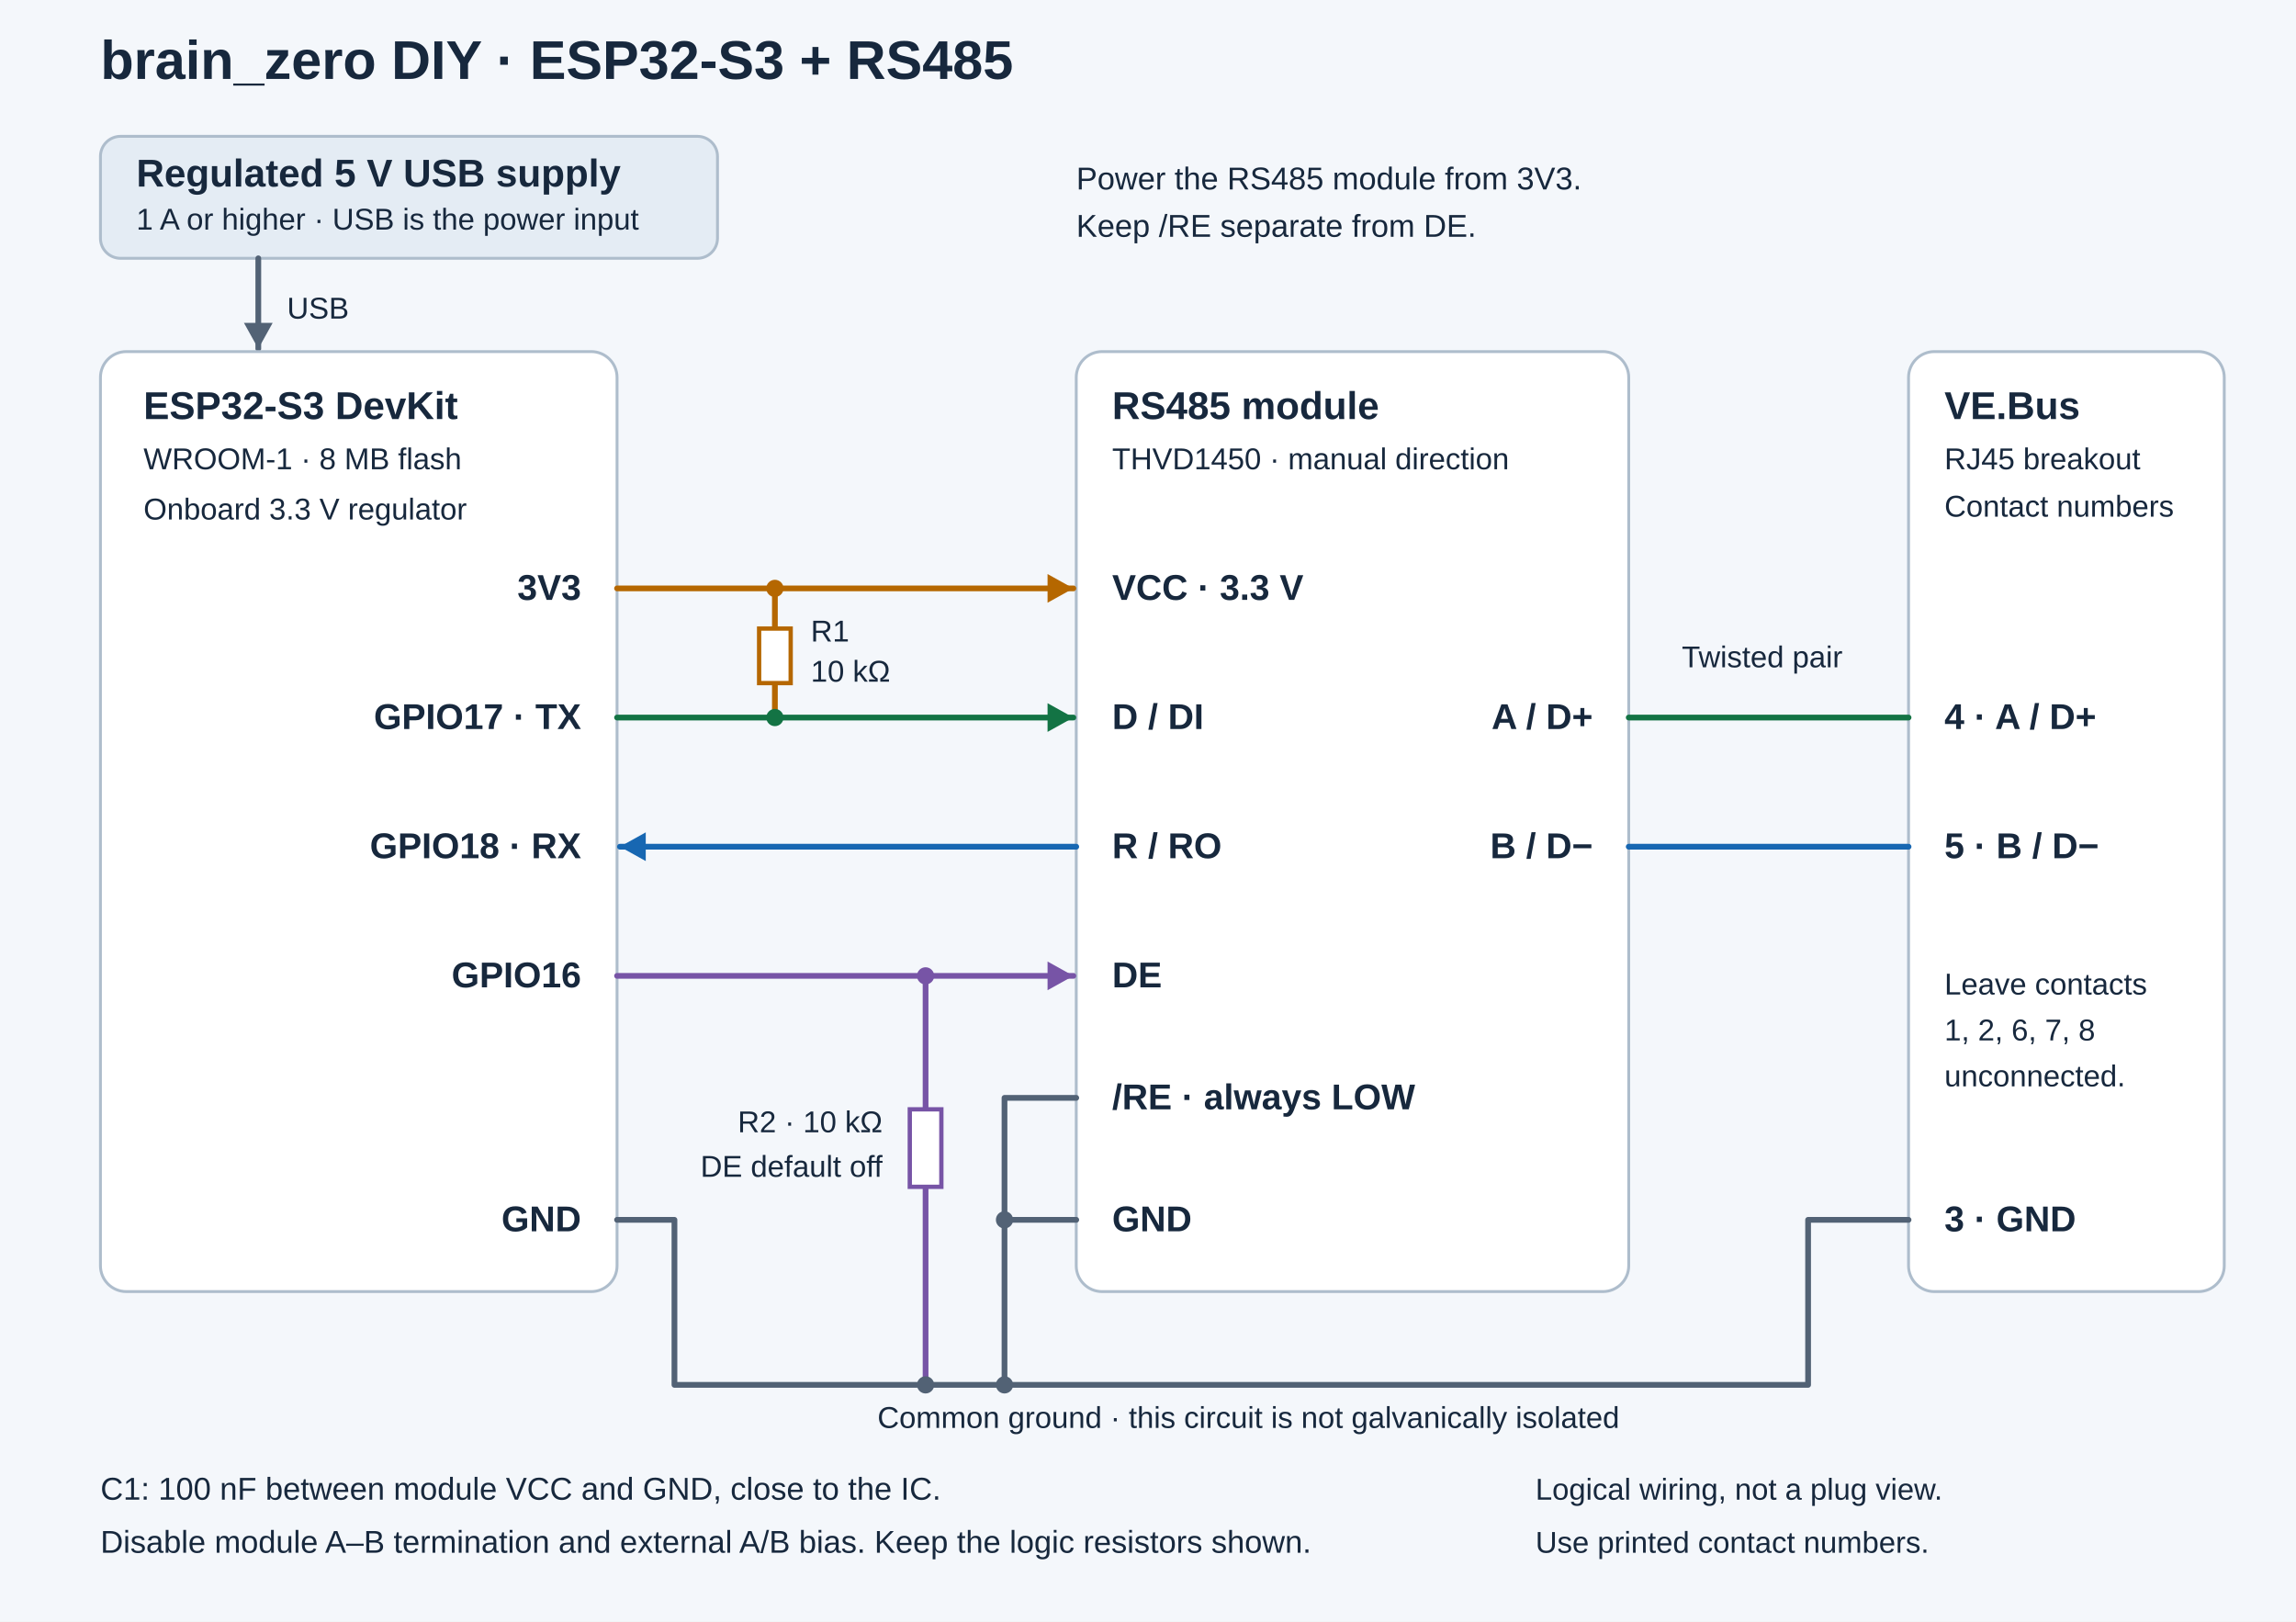
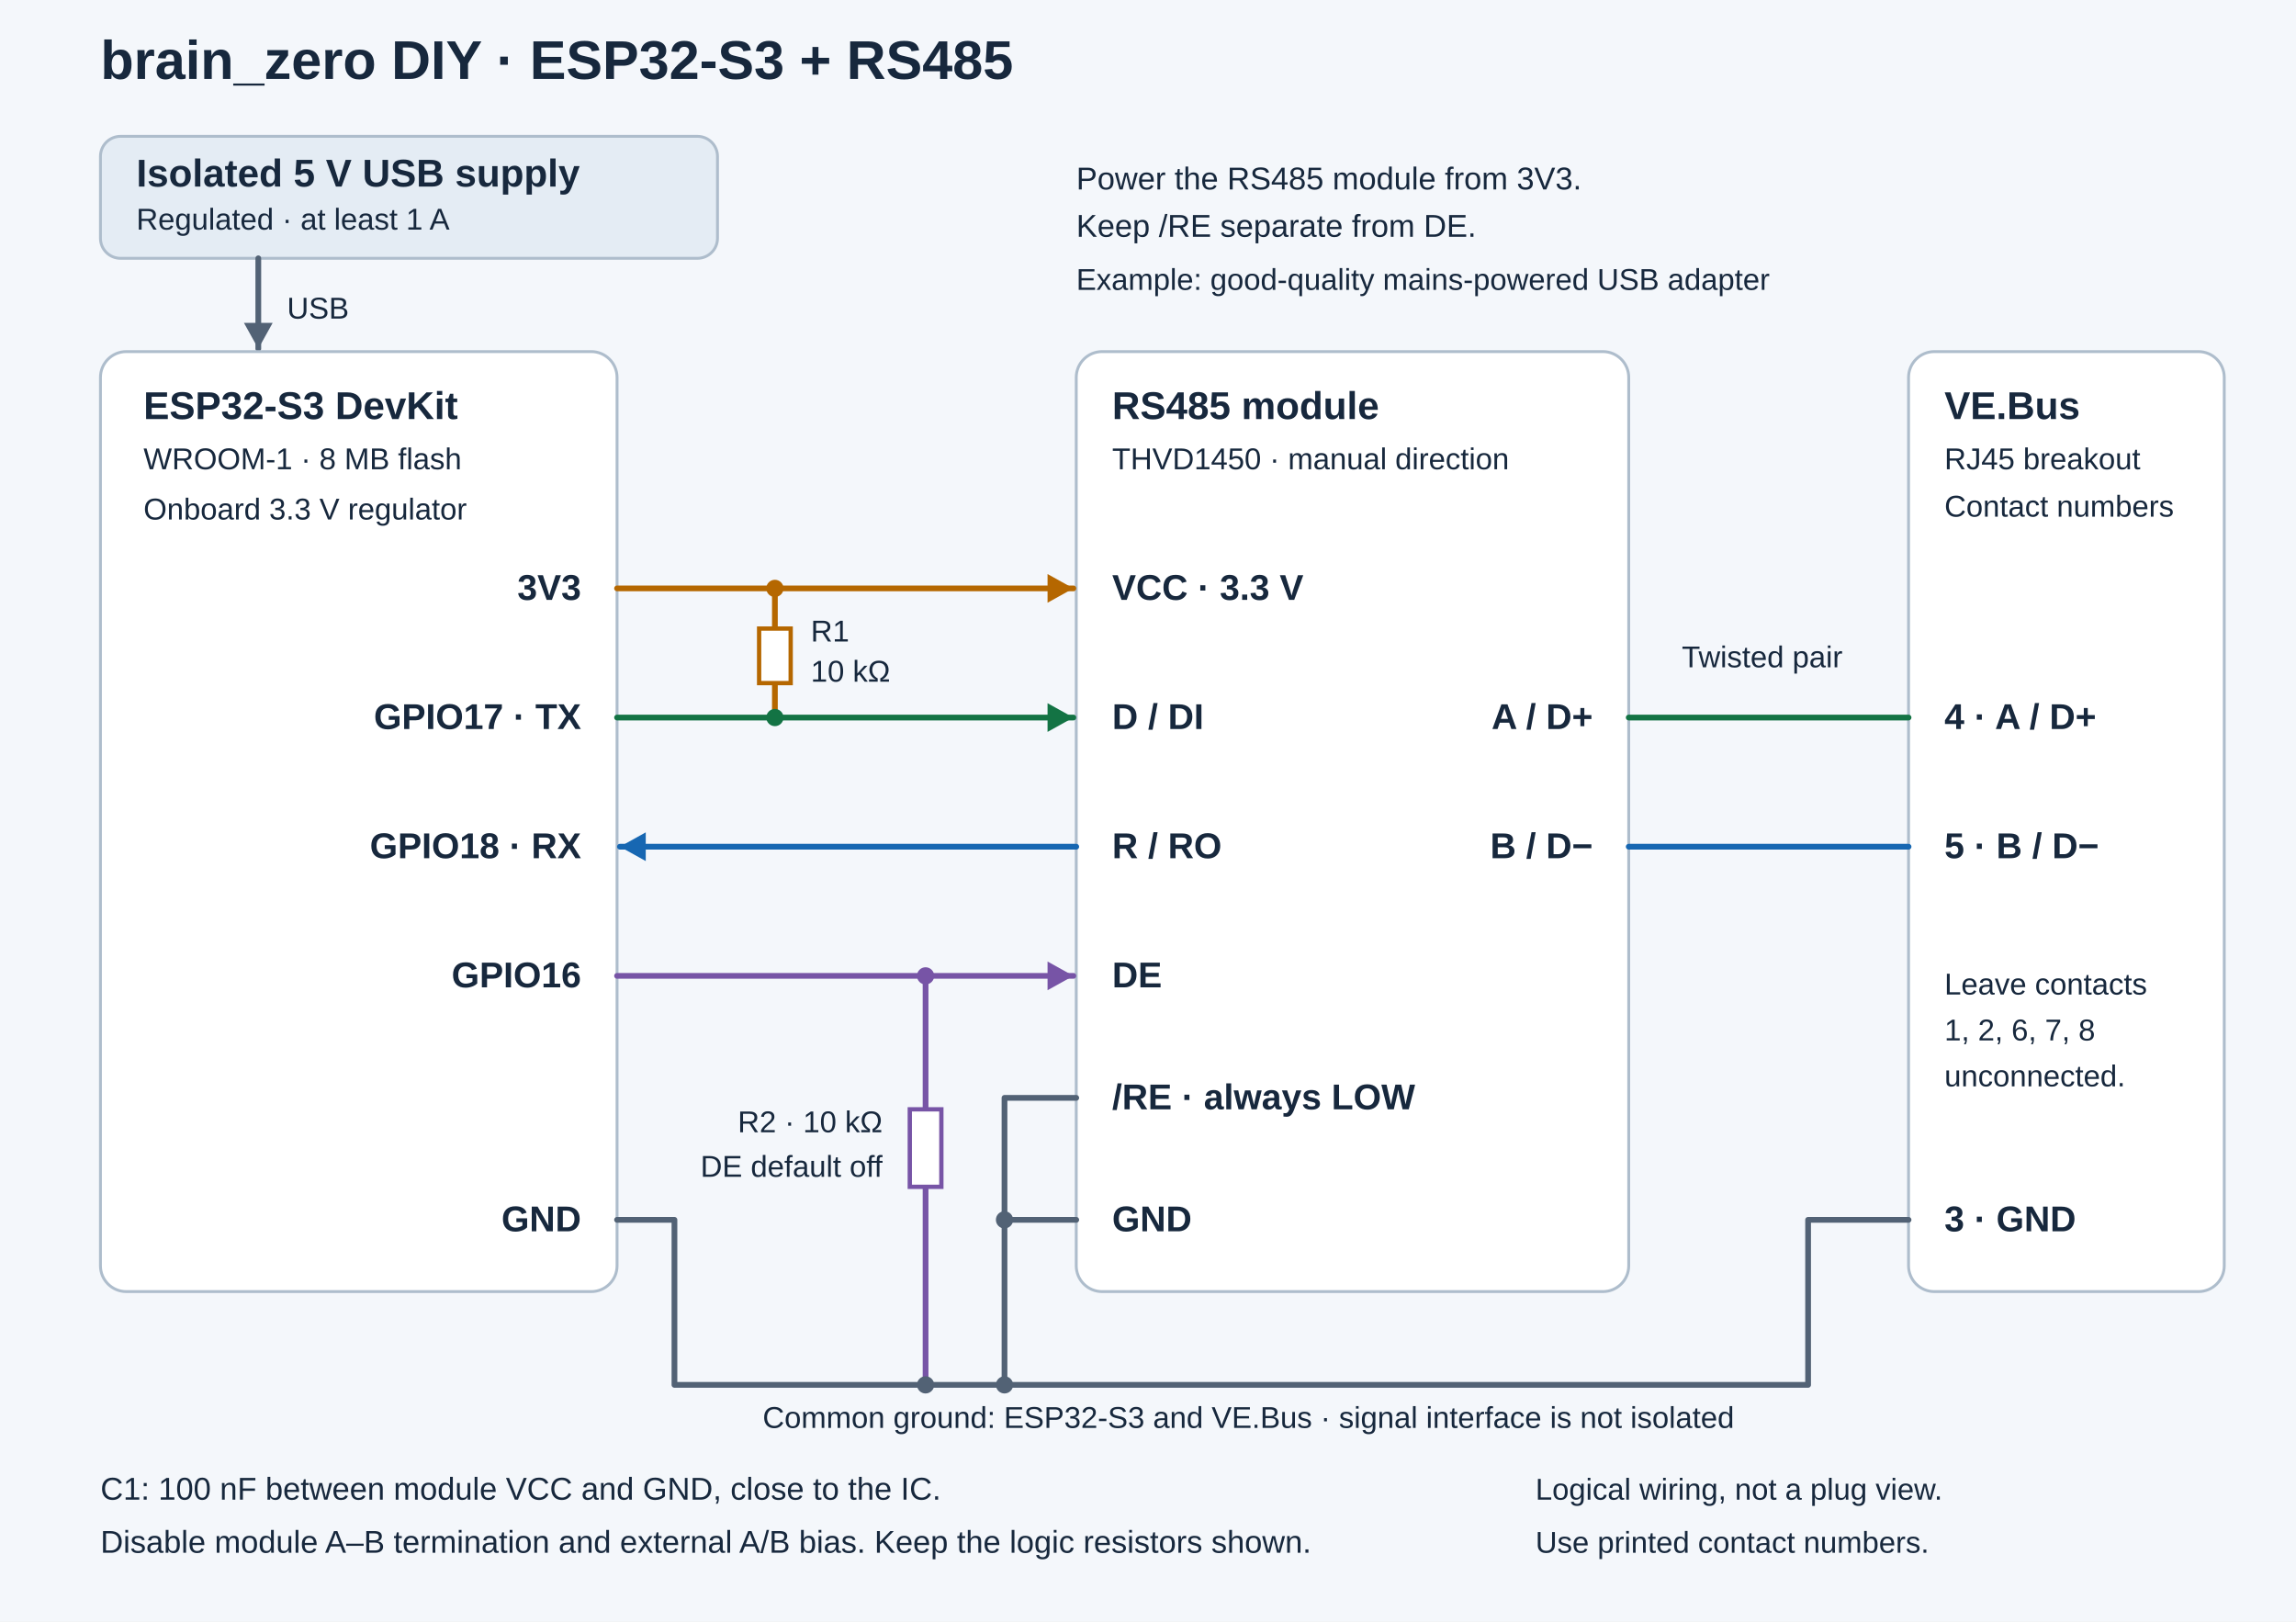
<svg xmlns="http://www.w3.org/2000/svg" width="1600" height="1130" viewBox="0 0 1600 1130" role="img" aria-labelledby="title desc">
  <defs>
    <marker id="orange" markerWidth="10" markerHeight="10" refX="8" refY="5" orient="auto">
      <path d="M0 1 L8 5 L0 9 Z" fill="#b56700" />
    </marker>
    <marker id="green" markerWidth="10" markerHeight="10" refX="8" refY="5" orient="auto">
      <path d="M0 1 L8 5 L0 9 Z" fill="#137344" />
    </marker>
    <marker id="blue" markerWidth="10" markerHeight="10" refX="8" refY="5" orient="auto">
      <path d="M0 1 L8 5 L0 9 Z" fill="#1767b2" />
    </marker>
    <marker id="purple" markerWidth="10" markerHeight="10" refX="8" refY="5" orient="auto">
      <path d="M0 1 L8 5 L0 9 Z" fill="#7754a6" />
    </marker>
    <marker id="gray" markerWidth="10" markerHeight="10" refX="8" refY="5" orient="auto">
      <path d="M0 1 L8 5 L0 9 Z" fill="#526275" />
    </marker>
  </defs>
  <rect width="1600" height="1130" fill="#f4f7fb" />
  <text x="70" y="55" font-family="Arial" fill="#17283d" font-size="38" font-weight="700">brain_zero DIY · ESP32-S3 + RS485</text>
  <rect x="70" y="95" width="430" height="85" rx="14" fill="#e4ecf4" stroke="#aebdcc" stroke-width="2" />
-   <text x="95" y="130" font-family="Arial" fill="#17283d" font-size="27" font-weight="700">Regulated 5 V USB supply</text>
-   <text x="95" y="160" font-family="Arial" fill="#17283d" font-size="21">1 A or higher · USB is the power input</text>
+   <text x="95" y="130" font-family="Arial" fill="#17283d" font-size="27" font-weight="700">Isolated 5 V USB supply</text>
+   <text x="95" y="160" font-family="Arial" fill="#17283d" font-size="21">Regulated · at least 1 A</text>
  <path d="M180 180 V243" fill="none" stroke="#526275" stroke-width="4" stroke-linecap="round" stroke-linejoin="round" />
  <text x="200" y="222" font-family="Arial" fill="#17283d" font-size="21">USB</text>
  <text x="750" y="132" font-family="Arial" fill="#17283d" font-size="22">Power the RS485 module from 3V3.</text>
  <text x="750" y="165" font-family="Arial" fill="#17283d" font-size="22">Keep /RE separate from DE.</text>
  <rect x="70" y="245" width="360" height="655" rx="18" fill="#fff" stroke="#aebdcc" stroke-width="2" />
  <rect x="750" y="245" width="385" height="655" rx="18" fill="#fff" stroke="#aebdcc" stroke-width="2" />
  <rect x="1330" y="245" width="220" height="655" rx="18" fill="#fff" stroke="#aebdcc" stroke-width="2" />
  <text x="100" y="292" font-family="Arial" fill="#17283d" font-size="27" font-weight="700">ESP32-S3 DevKit</text>
  <text x="100" y="327" font-family="Arial" fill="#17283d" font-size="21">WROOM-1 · 8 MB flash</text>
  <text x="100" y="362" font-family="Arial" fill="#17283d" font-size="21">Onboard 3.3 V regulator</text>
  <text x="775" y="292" font-family="Arial" fill="#17283d" font-size="27" font-weight="700">RS485 module</text>
  <text x="775" y="327" font-family="Arial" fill="#17283d" font-size="21">THVD1450 · manual direction</text>
  <text x="1355" y="292" font-family="Arial" fill="#17283d" font-size="27" font-weight="700">VE.Bus</text>
  <text x="1355" y="327" font-family="Arial" fill="#17283d" font-size="21">RJ45 breakout</text>
  <text x="1355" y="360" font-family="Arial" fill="#17283d" font-size="21">Contact numbers</text>
  <text x="405" y="418" text-anchor="end" font-family="Arial" fill="#17283d" font-size="25" font-weight="700">3V3</text>
  <text x="405" y="508" text-anchor="end" font-family="Arial" fill="#17283d" font-size="25" font-weight="700">GPIO17 · TX</text>
  <text x="405" y="598" text-anchor="end" font-family="Arial" fill="#17283d" font-size="25" font-weight="700">GPIO18 · RX</text>
  <text x="405" y="688" text-anchor="end" font-family="Arial" fill="#17283d" font-size="25" font-weight="700">GPIO16</text>
  <text x="405" y="858" text-anchor="end" font-family="Arial" fill="#17283d" font-size="25" font-weight="700">GND</text>
  <text x="775" y="418" font-family="Arial" fill="#17283d" font-size="25" font-weight="700">VCC · 3.3 V</text>
  <text x="775" y="508" font-family="Arial" fill="#17283d" font-size="25" font-weight="700">D / DI</text>
  <text x="775" y="598" font-family="Arial" fill="#17283d" font-size="25" font-weight="700">R / RO</text>
  <text x="775" y="688" font-family="Arial" fill="#17283d" font-size="25" font-weight="700">DE</text>
  <text x="775" y="773" font-family="Arial" fill="#17283d" font-size="25" font-weight="700">/RE · always LOW</text>
  <text x="775" y="858" font-family="Arial" fill="#17283d" font-size="25" font-weight="700">GND</text>
  <text x="1110" y="508" text-anchor="end" font-family="Arial" fill="#17283d" font-size="25" font-weight="700">A / D+</text>
  <text x="1110" y="598" text-anchor="end" font-family="Arial" fill="#17283d" font-size="25" font-weight="700">B / D−</text>
  <text x="1355" y="508" font-family="Arial" fill="#17283d" font-size="25" font-weight="700">4 · A / D+</text>
  <text x="1355" y="598" font-family="Arial" fill="#17283d" font-size="25" font-weight="700">5 · B / D−</text>
  <text x="1355" y="858" font-family="Arial" fill="#17283d" font-size="25" font-weight="700">3 · GND</text>
  <text x="1355" y="693" font-family="Arial" fill="#17283d" font-size="21">Leave contacts</text>
  <text x="1355" y="725" font-family="Arial" fill="#17283d" font-size="21">1, 2, 6, 7, 8</text>
  <text x="1355" y="757" font-family="Arial" fill="#17283d" font-size="21">unconnected.</text>
  <path d="M430 410 H748" stroke="#b56700" fill="none" stroke-width="4" stroke-linecap="round" stroke-linejoin="round" />
  <path d="M430 500 H748" stroke="#137344" fill="none" stroke-width="4" stroke-linecap="round" stroke-linejoin="round" />
  <path d="M750 590 H432" stroke="#1767b2" fill="none" stroke-width="4" stroke-linecap="round" stroke-linejoin="round" />
  <path d="M430 680 H748" stroke="#7754a6" fill="none" stroke-width="4" stroke-linecap="round" stroke-linejoin="round" />
  <path d="M1135 500 H1330" stroke="#137344" fill="none" stroke-width="4" stroke-linecap="round" stroke-linejoin="round" />
  <path d="M1135 590 H1330" stroke="#1767b2" fill="none" stroke-width="4" stroke-linecap="round" stroke-linejoin="round" />
  <text x="1228" y="465" text-anchor="middle" font-family="Arial" fill="#17283d" font-size="21">Twisted pair</text>
  <path d="M540 410 V438 M540 476 V500" stroke="#b56700" fill="none" stroke-width="4" stroke-linecap="round" stroke-linejoin="round" />
  <rect x="529" y="438" width="22" height="38" fill="#fff" stroke="#b56700" stroke-width="3" />
  <text x="565" y="447" font-family="Arial" fill="#17283d" font-size="21">R1</text>
  <text x="565" y="475" font-family="Arial" fill="#17283d" font-size="21">10 kΩ</text>
  <circle cx="540" cy="410" r="6" fill="#b56700" />
  <circle cx="540" cy="500" r="6" fill="#137344" />
  <path d="M645 680 V773 M645 827 V965" stroke="#7754a6" fill="none" stroke-width="4" stroke-linecap="round" stroke-linejoin="round" />
  <rect x="634" y="773" width="22" height="54" fill="#fff" stroke="#7754a6" stroke-width="3" />
  <text x="615" y="789" text-anchor="end" font-family="Arial" fill="#17283d" font-size="21">R2 · 10 kΩ</text>
  <text x="615" y="820" text-anchor="end" font-family="Arial" fill="#17283d" font-size="21">DE default off</text>
  <circle cx="645" cy="680" r="6" fill="#7754a6" />
  <path d="M430 850 H470 V965 H1260 V850 H1330" fill="none" stroke="#526275" stroke-width="4" stroke-linecap="round" stroke-linejoin="round" />
  <path d="M750 765 H700 V965 M750 850 H700" fill="none" stroke="#526275" stroke-width="4" stroke-linecap="round" stroke-linejoin="round" />
  <circle cx="700" cy="850" r="6" fill="#526275" />
  <circle cx="700" cy="965" r="6" fill="#526275" />
  <circle cx="645" cy="965" r="6" fill="#526275" />
-   <text x="870" y="995" text-anchor="middle" font-family="Arial" fill="#17283d" font-size="21">Common ground · this circuit is not galvanically isolated</text>
+   <text x="870" y="995" text-anchor="middle" font-family="Arial" fill="#17283d" font-size="21">Common ground: ESP32-S3 and VE.Bus · signal interface is not isolated</text>
  <text x="70" y="1045" font-family="Arial" fill="#17283d" font-size="22">C1: 100 nF between module VCC and GND, close to the IC.</text>
  <text x="70" y="1082" font-family="Arial" fill="#17283d" font-size="22">Disable module A–B termination and external A/B bias. Keep the logic resistors shown.</text>
  <text x="1070" y="1045" font-family="Arial" fill="#17283d" font-size="21">Logical wiring, not a plug view.</text>
  <text x="1070" y="1082" font-family="Arial" fill="#17283d" font-size="21">Use printed contact numbers.</text>
  <polygon points="170,225 190,225 180,243" fill="#526275" />
  <polygon points="730,400 730,420 748,410" fill="#b56700" />
  <polygon points="730,490 730,510 748,500" fill="#137344" />
  <polygon points="450,580 450,600 432,590" fill="#1767b2" />
  <polygon points="730,670 730,690 748,680" fill="#7754a6" />
+   <text x="750" y="202" font-family="Arial" fill="#17283d" font-size="21">Example: good-quality mains-powered USB adapter</text>
</svg>
